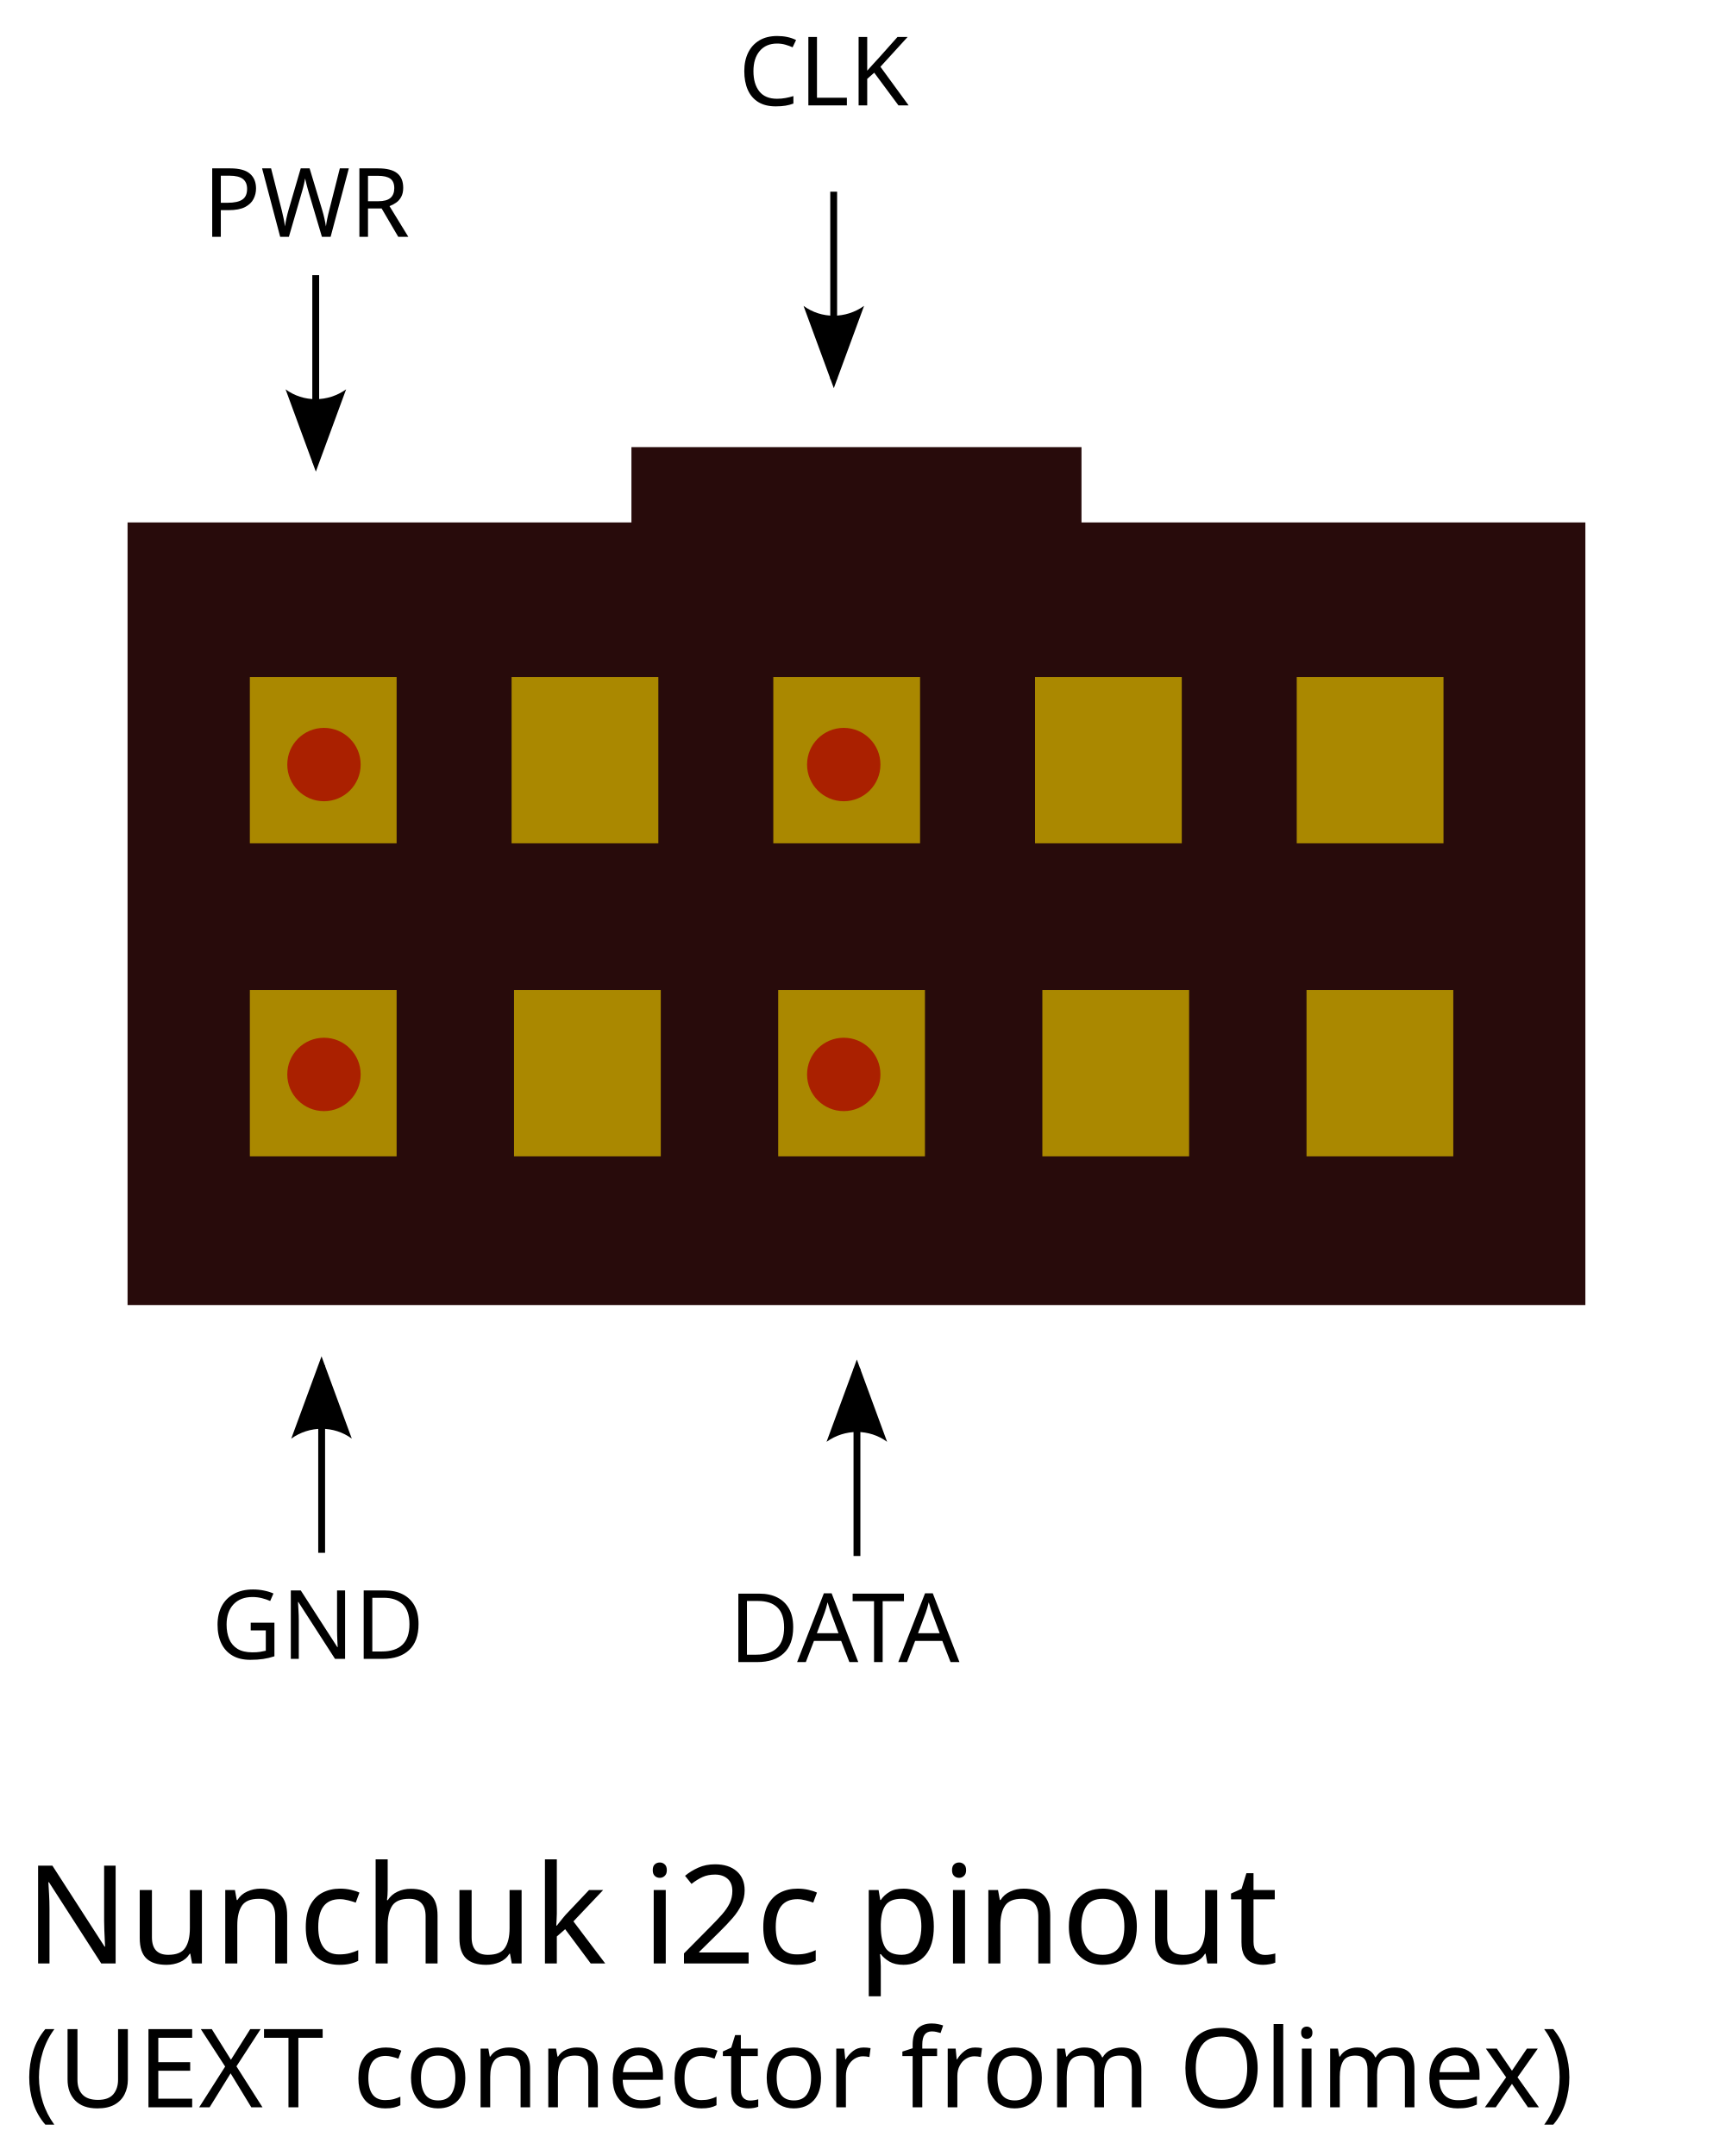
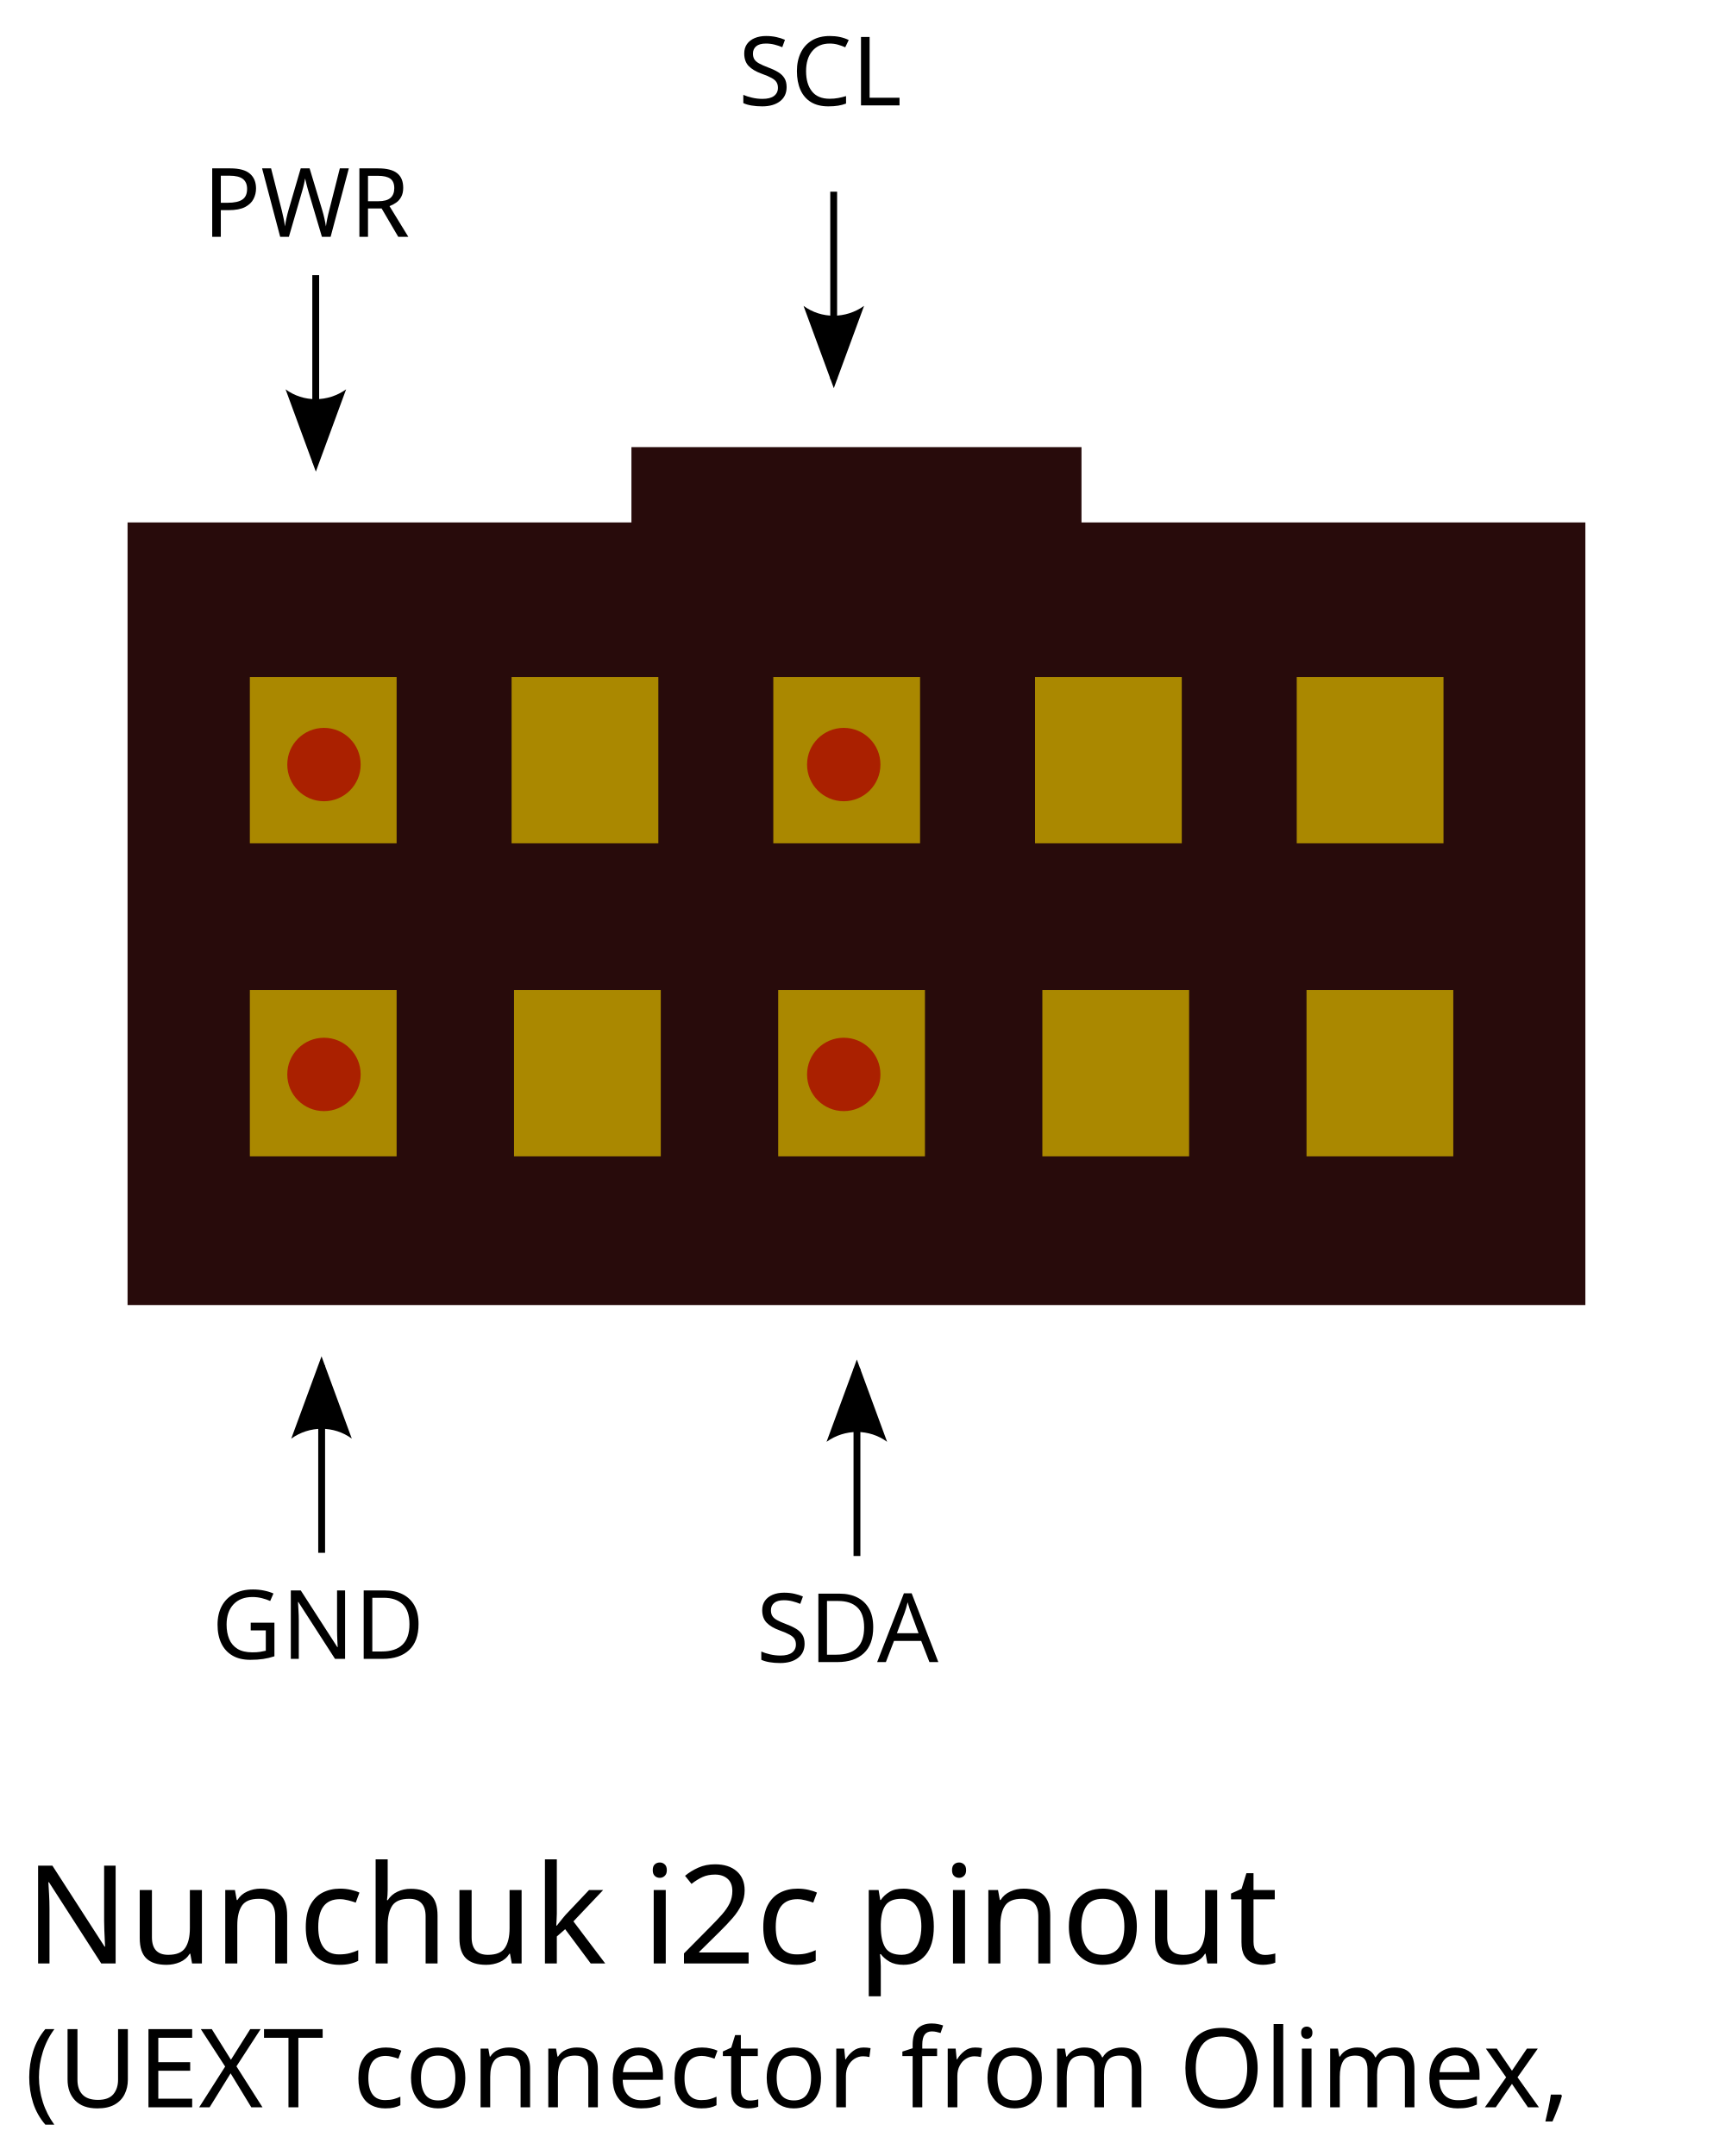
<svg xmlns="http://www.w3.org/2000/svg" width="501.781" height="629.688" id="svg2" version="1.1">
  <defs id="defs4">
    <marker orient="auto" refY="0" refX="0" id="Arrow2Lend" style="overflow:visible">
      <path id="path3961" style="fill-rule:evenodd;stroke-width:0.625;stroke-linejoin:round" d="M 8.719,4.034 -2.207,0.016 8.719,-4.002 c -1.745,2.372 -1.735,5.617 -6e-7,8.035 z" transform="matrix(-1.1,0,0,-1.1,-1.1,0)" />
    </marker>
    <marker orient="auto" refY="0" refX="0" id="Arrow2Lend-4" style="overflow:visible">
      <path id="path3961-0" style="fill-rule:evenodd;stroke-width:0.625;stroke-linejoin:round" d="M 8.719,4.034 -2.207,0.016 8.719,-4.002 c -1.745,2.372 -1.735,5.617 -6e-7,8.035 z" transform="matrix(-1.1,0,0,-1.1,-1.1,0)" />
    </marker>
    <marker orient="auto" refY="0" refX="0" id="Arrow2Lend-0" style="overflow:visible">
      <path id="path3961-7" style="fill-rule:evenodd;stroke-width:0.625;stroke-linejoin:round" d="M 8.719,4.034 -2.207,0.016 8.719,-4.002 c -1.745,2.372 -1.735,5.617 -6e-7,8.035 z" transform="matrix(-1.1,0,0,-1.1,-1.1,0)" />
    </marker>
    <marker orient="auto" refY="0" refX="0" id="Arrow2Lend-8" style="overflow:visible">
      <path id="path3961-4" style="fill-rule:evenodd;stroke-width:0.625;stroke-linejoin:round" d="M 8.719,4.034 -2.207,0.016 8.719,-4.002 c -1.745,2.372 -1.735,5.617 -6e-7,8.035 z" transform="matrix(-1.1,0,0,-1.1,-1.1,0)" />
    </marker>
  </defs>
  <g id="layer1" transform="translate(-104.1786,-117.4907)">
    <rect style="fill:#280b0b;fill-opacity:1" id="rect2985" width="425.714" height="228.571" x="141.429" y="270.076" />
    <rect style="fill:#280b0b;fill-opacity:1" id="rect2987" width="131.429" height="34.286" x="288.571" y="248.076" />
    <g id="g3150" transform="translate(97.14286,2.857143)">
      <rect y="312.362" x="80" height="48.571" width="42.857" id="rect2986" style="fill:#aa8800;fill-opacity:1" />
      <rect y="312.362" x="156.429" height="48.571" width="42.857" id="rect2986-3" style="fill:#aa8800;fill-opacity:1" />
      <rect y="312.362" x="232.857" height="48.571" width="42.857" id="rect2986-3-6" style="fill:#aa8800;fill-opacity:1" />
      <rect y="312.362" x="309.286" height="48.571" width="42.857" id="rect2986-3-6-4" style="fill:#aa8800;fill-opacity:1" />
      <rect y="312.362" x="385.714" height="48.571" width="42.857" id="rect2986-3-6-4-9" style="fill:#aa8800;fill-opacity:1" />
    </g>
    <g id="g3157" transform="translate(95.7143,2.857143)">
      <rect y="403.791" x="81.429" height="48.571" width="42.857" id="rect2986-3-6-4-9-7" style="fill:#aa8800;fill-opacity:1" />
      <rect y="403.791" x="158.571" height="48.571" width="42.857" id="rect2986-3-6-4-9-7-5" style="fill:#aa8800;fill-opacity:1" />
      <rect y="403.791" x="235.714" height="48.571" width="42.857" id="rect2986-3-6-4-9-7-5-3" style="fill:#aa8800;fill-opacity:1" />
      <rect y="403.791" x="312.857" height="48.571" width="42.857" id="rect2986-3-6-4-9-7-5-3-0" style="fill:#aa8800;fill-opacity:1" />
      <rect y="403.791" x="390" height="48.571" width="42.857" id="rect2986-3-6-4-9-7-5-3-0-9" style="fill:#aa8800;fill-opacity:1" />
    </g>
-     <path style="fill:none;stroke:#000000;stroke-width:2;stroke-linecap:butt;stroke-linejoin:miter;stroke-miterlimit:4;stroke-opacity:1;stroke-dasharray:none;marker-end:url(#Arrow2Lend)" d="m 196.377,197.854 0,54.73" id="path3166" />
+     <path style="fill:none;stroke:#000000;stroke-width:2;stroke-linecap:butt;stroke-linejoin:miter;stroke-miterlimit:4;stroke-dasharray:none;stroke-opacity:1;marker-end:url(#Arrow2Lend)" d="m 196.377,197.854 0,54.73" id="path3166" />
    <text xml:space="preserve" style="font-size:40px;font-style:normal;font-weight:normal;line-height:125%;letter-spacing:0px;word-spacing:0px;fill:#000000;fill-opacity:1;stroke:none;font-family:Sans;-inkscape-font-specification:Sans" x="163.429" y="186.648" id="text4380">
      <tspan id="tspan4382" x="163.429" y="186.648" style="font-size:28px">PWR</tspan>
    </text>
-     <path style="fill:none;stroke:#000000;stroke-width:2;stroke-linecap:butt;stroke-linejoin:miter;stroke-miterlimit:4;stroke-opacity:1;stroke-dasharray:none;marker-end:url(#Arrow2Lend)" d="m 198.108,571.007 0,-54.73" id="path3166-7" />
+     <path style="fill:none;stroke:#000000;stroke-width:2;stroke-linecap:butt;stroke-linejoin:miter;stroke-miterlimit:4;stroke-dasharray:none;stroke-opacity:1;marker-end:url(#Arrow2Lend)" d="m 198.108,571.007 0,-54.73" id="path3166-7" />
    <text xml:space="preserve" style="font-size:40px;font-style:normal;font-weight:normal;line-height:125%;letter-spacing:0px;word-spacing:0px;fill:#000000;fill-opacity:1;stroke:none;font-family:Sans;-inkscape-font-specification:Sans" x="166.005" y="601.986" id="text4380-7">
      <tspan id="tspan4382-1" x="166.005" y="601.986" style="font-size:28px">GND</tspan>
    </text>
-     <path style="fill:none;stroke:#000000;stroke-width:2;stroke-linecap:butt;stroke-linejoin:miter;stroke-miterlimit:4;stroke-opacity:1;stroke-dasharray:none;marker-end:url(#Arrow2Lend)" d="m 354.428,571.939 0,-54.73" id="path3166-7-7" />
-     <text xml:space="preserve" style="font-size:40px;font-style:normal;font-weight:normal;line-height:125%;letter-spacing:0px;word-spacing:0px;fill:#000000;fill-opacity:1;stroke:none;font-family:Sans;-inkscape-font-specification:Sans" x="317.075" y="602.918" id="text4380-7-7">
-       <tspan id="tspan4382-1-3" x="317.075" y="602.918" style="font-size:28px">DATA</tspan>
+     <path style="fill:none;stroke:#000000;stroke-width:2;stroke-linecap:butt;stroke-linejoin:miter;stroke-miterlimit:4;stroke-dasharray:none;stroke-opacity:1;marker-end:url(#Arrow2Lend)" d="m 354.428,571.939 0,-54.73" id="path3166-7-7" />
+     <text xml:space="preserve" style="font-style:normal;font-weight:normal;font-size:40px;line-height:125%;font-family:Sans;-inkscape-font-specification:Sans;letter-spacing:0px;word-spacing:0px;fill:#000000;fill-opacity:1;stroke:none" x="325.075" y="602.918" id="text4380-7-7">
+       <tspan id="tspan4382-1-3" x="325.075" y="602.918" style="font-size:28px">SDA</tspan>
    </text>
-     <path style="fill:none;stroke:#000000;stroke-width:1px;stroke-linecap:butt;stroke-linejoin:miter;stroke-opacity:1" d="m 354.393,594.712 0,0" id="path4444" />
-     <path style="fill:none;stroke:#000000;stroke-width:2;stroke-linecap:butt;stroke-linejoin:miter;stroke-miterlimit:4;stroke-opacity:1;stroke-dasharray:none;marker-end:url(#Arrow2Lend)" d="m 347.633,173.478 0,54.73" id="path3166-5" />
-     <text xml:space="preserve" style="font-size:40px;font-style:normal;font-weight:normal;line-height:125%;letter-spacing:0px;word-spacing:0px;fill:#000000;fill-opacity:1;stroke:none;font-family:Sans;-inkscape-font-specification:Sans" x="319.826" y="148.272" id="text4380-2">
-       <tspan id="tspan4382-11" x="319.826" y="148.272" style="font-size:28px">CLK</tspan>
+     <path style="fill:none;stroke:#000000;stroke-width:1px;stroke-linecap:butt;stroke-linejoin:miter;stroke-opacity:1" d="m 352.873,592.726 0,0" id="path4444" />
+     <path style="fill:none;stroke:#000000;stroke-width:2;stroke-linecap:butt;stroke-linejoin:miter;stroke-miterlimit:4;stroke-dasharray:none;stroke-opacity:1;marker-end:url(#Arrow2Lend)" d="m 347.633,173.478 0,54.73" id="path3166-5" />
+     <text xml:space="preserve" style="font-style:normal;font-weight:normal;font-size:40px;line-height:125%;font-family:Sans;-inkscape-font-specification:Sans;letter-spacing:0px;word-spacing:0px;fill:#000000;fill-opacity:1;stroke:none" x="319.826" y="148.272" id="text4380-2">
+       <tspan id="tspan4382-11" x="319.826" y="148.272" style="font-size:28px">SCL</tspan>
    </text>
-     <path style="fill:#aa2000;fill-opacity:1;stroke:#0000ff;stroke-width:0;stroke-miterlimit:4;stroke-opacity:1;stroke-dasharray:none" id="path4476" d="m 210,340.219 c 0,5.917 -4.797,10.714 -10.714,10.714 -5.917,0 -10.714,-4.797 -10.714,-10.714 0,-5.917 4.797,-10.714 10.714,-10.714 5.917,0 10.714,4.797 10.714,10.714 z" transform="translate(-0.5000033,91.07143)" />
-     <path style="fill:#aa2000;fill-opacity:1;stroke:#0000ff;stroke-width:0;stroke-miterlimit:4;stroke-opacity:1;stroke-dasharray:none" id="path4476-0" d="m 210,340.219 c 0,5.917 -4.797,10.714 -10.714,10.714 -5.917,0 -10.714,-4.797 -10.714,-10.714 0,-5.917 4.797,-10.714 10.714,-10.714 5.917,0 10.714,4.797 10.714,10.714 z" transform="translate(-0.5000033,0.5714242)" />
-     <path style="fill:#aa2000;fill-opacity:1;stroke:#0000ff;stroke-width:0;stroke-miterlimit:4;stroke-opacity:1;stroke-dasharray:none" id="path4476-0-5" d="m 210,340.219 c 0,5.917 -4.797,10.714 -10.714,10.714 -5.917,0 -10.714,-4.797 -10.714,-10.714 0,-5.917 4.797,-10.714 10.714,-10.714 5.917,0 10.714,4.797 10.714,10.714 z" transform="translate(151.2857,0.5714242)" />
-     <path style="fill:#aa2000;fill-opacity:1;stroke:#0000ff;stroke-width:0;stroke-miterlimit:4;stroke-opacity:1;stroke-dasharray:none" id="path4476-0-5-6" d="m 210,340.219 c 0,5.917 -4.797,10.714 -10.714,10.714 -5.917,0 -10.714,-4.797 -10.714,-10.714 0,-5.917 4.797,-10.714 10.714,-10.714 5.917,0 10.714,4.797 10.714,10.714 z" transform="translate(151.2857,91.07143)" />
-     <text xml:space="preserve" style="font-size:40px;font-style:normal;font-weight:normal;line-height:125%;letter-spacing:0px;word-spacing:0px;fill:#000000;fill-opacity:1;stroke:none;font-family:Sans;-inkscape-font-specification:Sans" x="111.429" y="690.934" id="text4532">
+     <path style="fill:#aa2000;fill-opacity:1;stroke:#0000ff;stroke-width:0;stroke-miterlimit:4;stroke-opacity:1;stroke-dasharray:none" id="path4476" d="m 210,340.219 a 10.714,10.714 0 0 1 -10.714,10.714 10.714,10.714 0 0 1 -10.714,-10.714 10.714,10.714 0 0 1 10.714,-10.714 10.714,10.714 0 0 1 10.714,10.714 z" transform="translate(-0.5000033,91.07143)" />
+     <path style="fill:#aa2000;fill-opacity:1;stroke:#0000ff;stroke-width:0;stroke-miterlimit:4;stroke-opacity:1;stroke-dasharray:none" id="path4476-0" d="m 210,340.219 a 10.714,10.714 0 0 1 -10.714,10.714 10.714,10.714 0 0 1 -10.714,-10.714 10.714,10.714 0 0 1 10.714,-10.714 10.714,10.714 0 0 1 10.714,10.714 z" transform="translate(-0.5000033,0.5714242)" />
+     <path style="fill:#aa2000;fill-opacity:1;stroke:#0000ff;stroke-width:0;stroke-miterlimit:4;stroke-opacity:1;stroke-dasharray:none" id="path4476-0-5" d="m 210,340.219 a 10.714,10.714 0 0 1 -10.714,10.714 10.714,10.714 0 0 1 -10.714,-10.714 10.714,10.714 0 0 1 10.714,-10.714 10.714,10.714 0 0 1 10.714,10.714 z" transform="translate(151.2857,0.5714242)" />
+     <path style="fill:#aa2000;fill-opacity:1;stroke:#0000ff;stroke-width:0;stroke-miterlimit:4;stroke-opacity:1;stroke-dasharray:none" id="path4476-0-5-6" d="m 210,340.219 a 10.714,10.714 0 0 1 -10.714,10.714 10.714,10.714 0 0 1 -10.714,-10.714 10.714,10.714 0 0 1 10.714,-10.714 10.714,10.714 0 0 1 10.714,10.714 z" transform="translate(151.2857,91.07143)" />
+     <text xml:space="preserve" style="font-style:normal;font-weight:normal;font-size:40px;line-height:125%;font-family:Sans;-inkscape-font-specification:Sans;letter-spacing:0px;word-spacing:0px;fill:#000000;fill-opacity:1;stroke:none" x="111.429" y="690.934" id="text4532">
      <tspan id="tspan4534" x="111.429" y="690.934">Nunchuk i2c pinout</tspan>
-       <tspan x="111.429" y="732.96" id="tspan4536" style="font-size:32px">(UEXT connector from Olimex)</tspan>
+       <tspan x="111.429" y="732.96" style="font-size:32px" id="tspan3375">(UEXT connector from Olimex,</tspan>
+       <tspan x="111.429" y="772.96" style="font-size:32px" id="tspan3379">front view)</tspan>
    </text>
  </g>
</svg>
